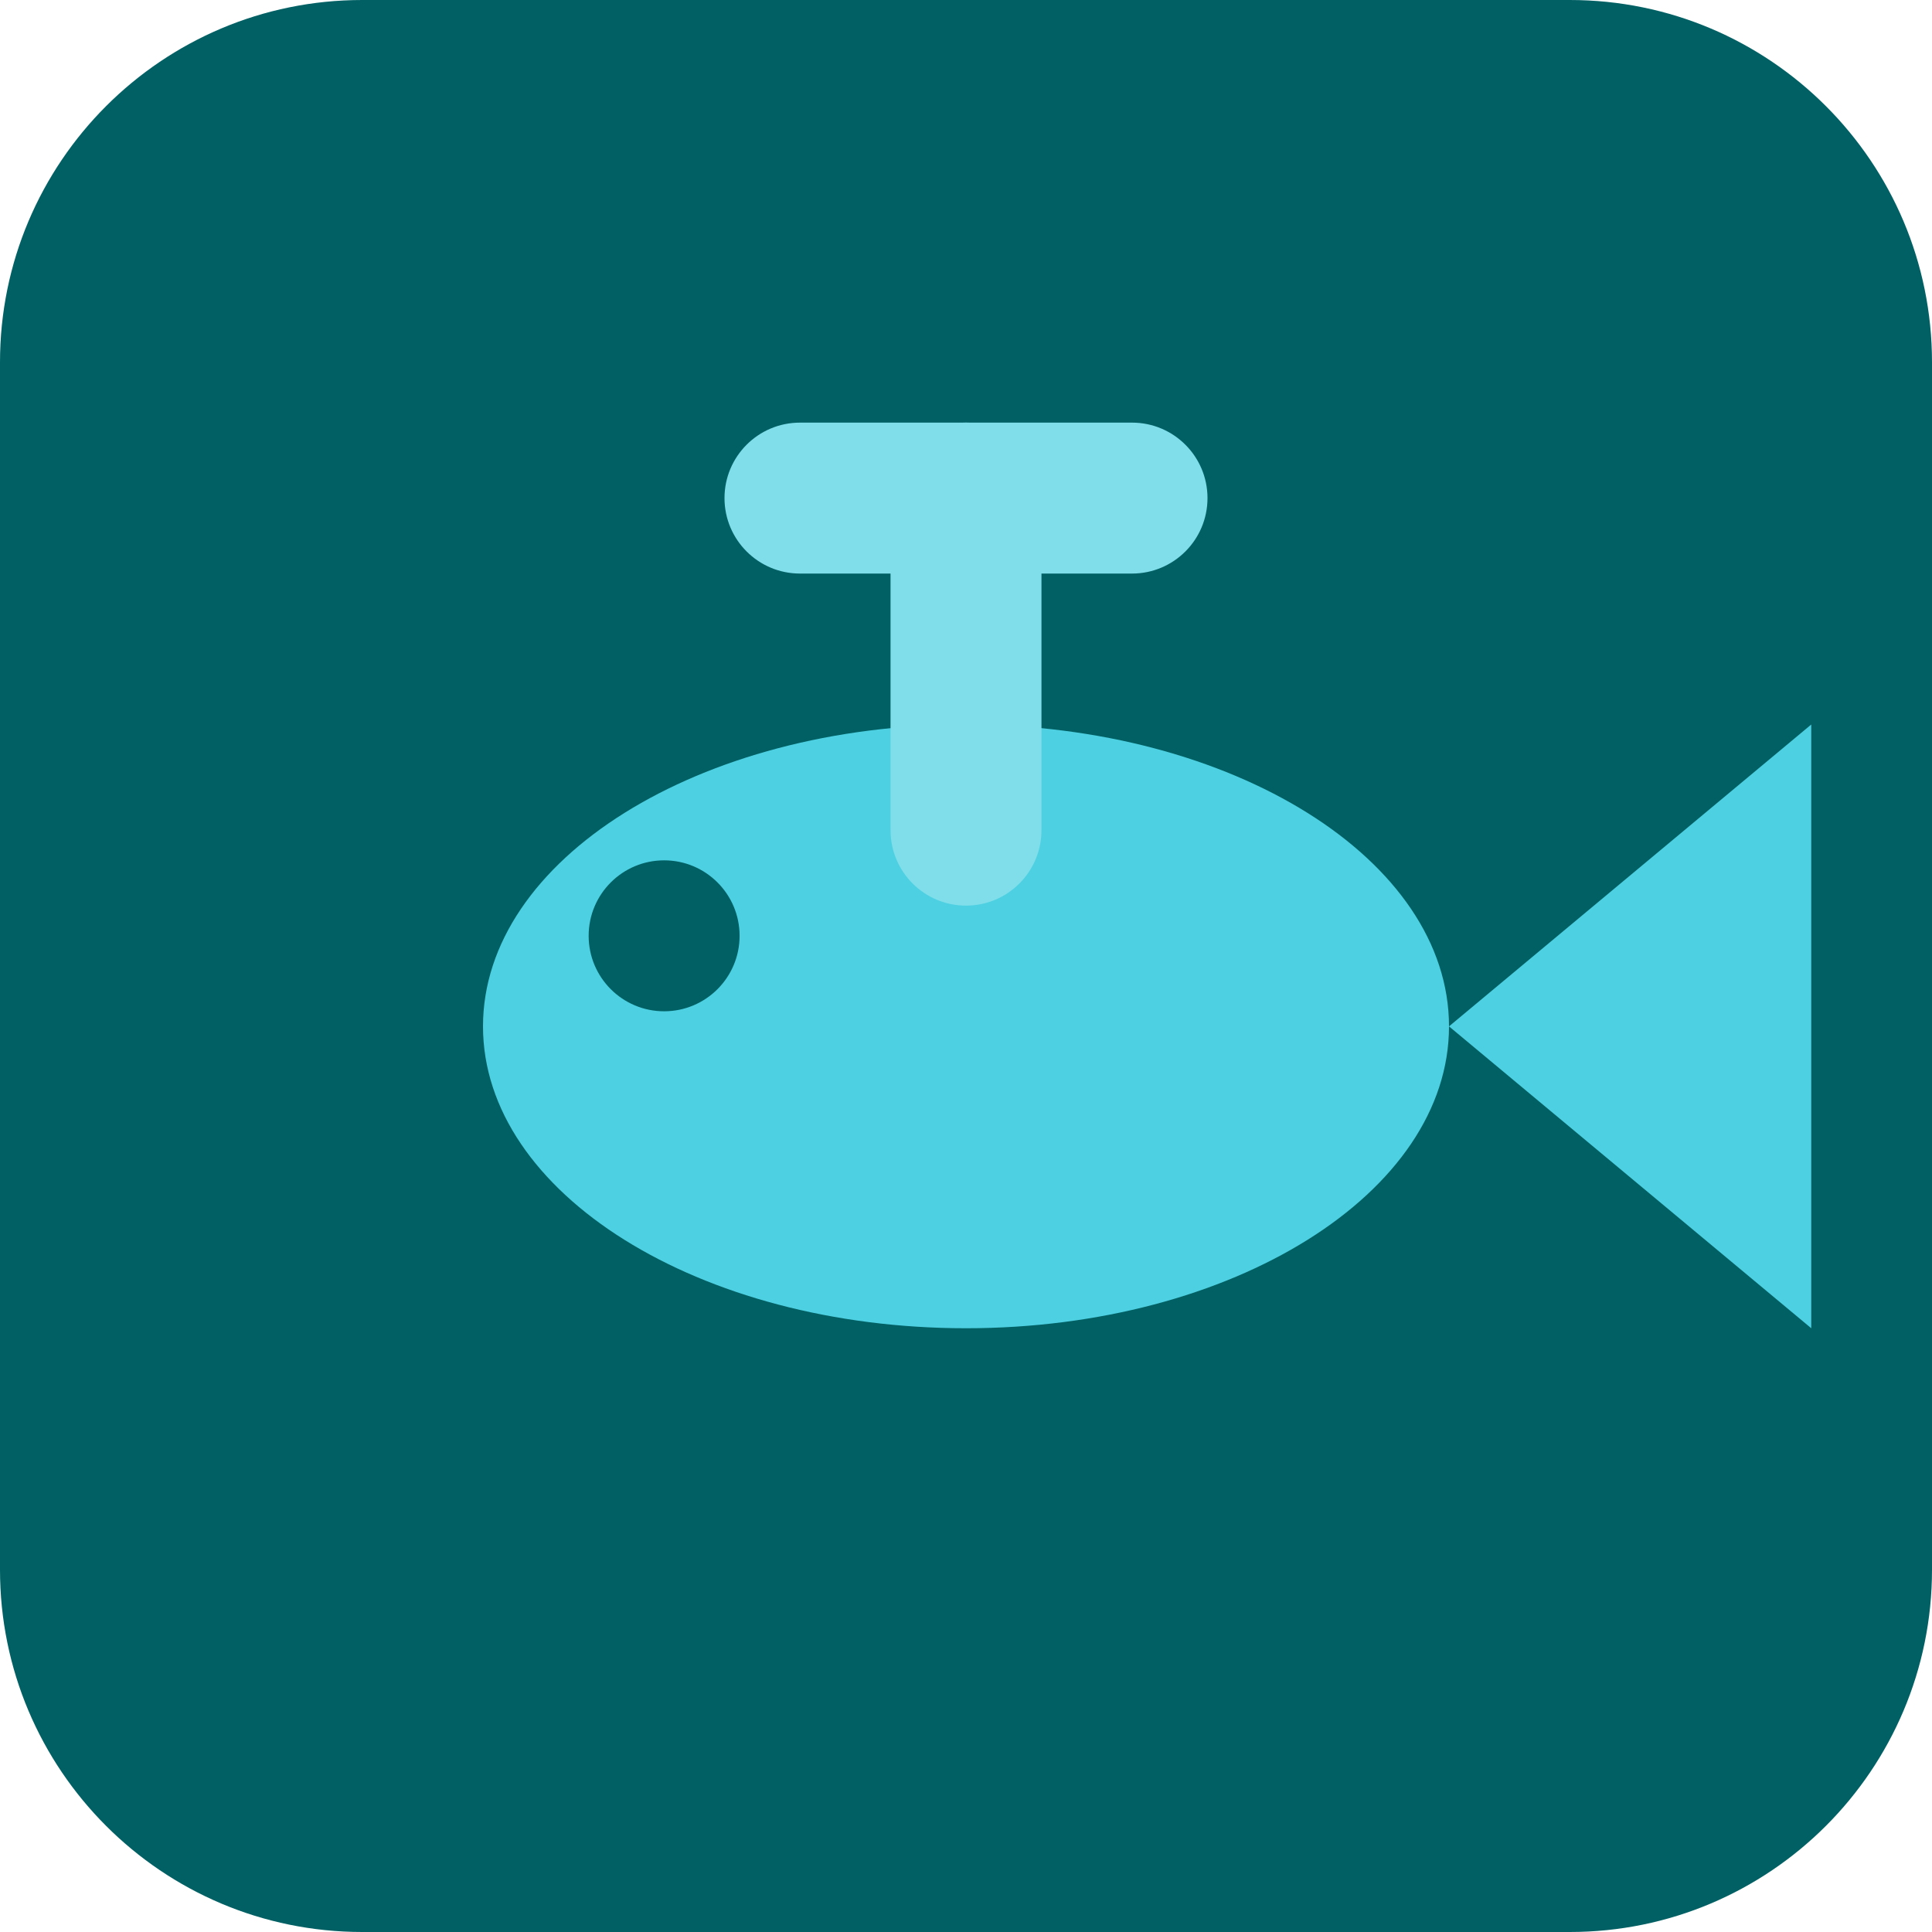
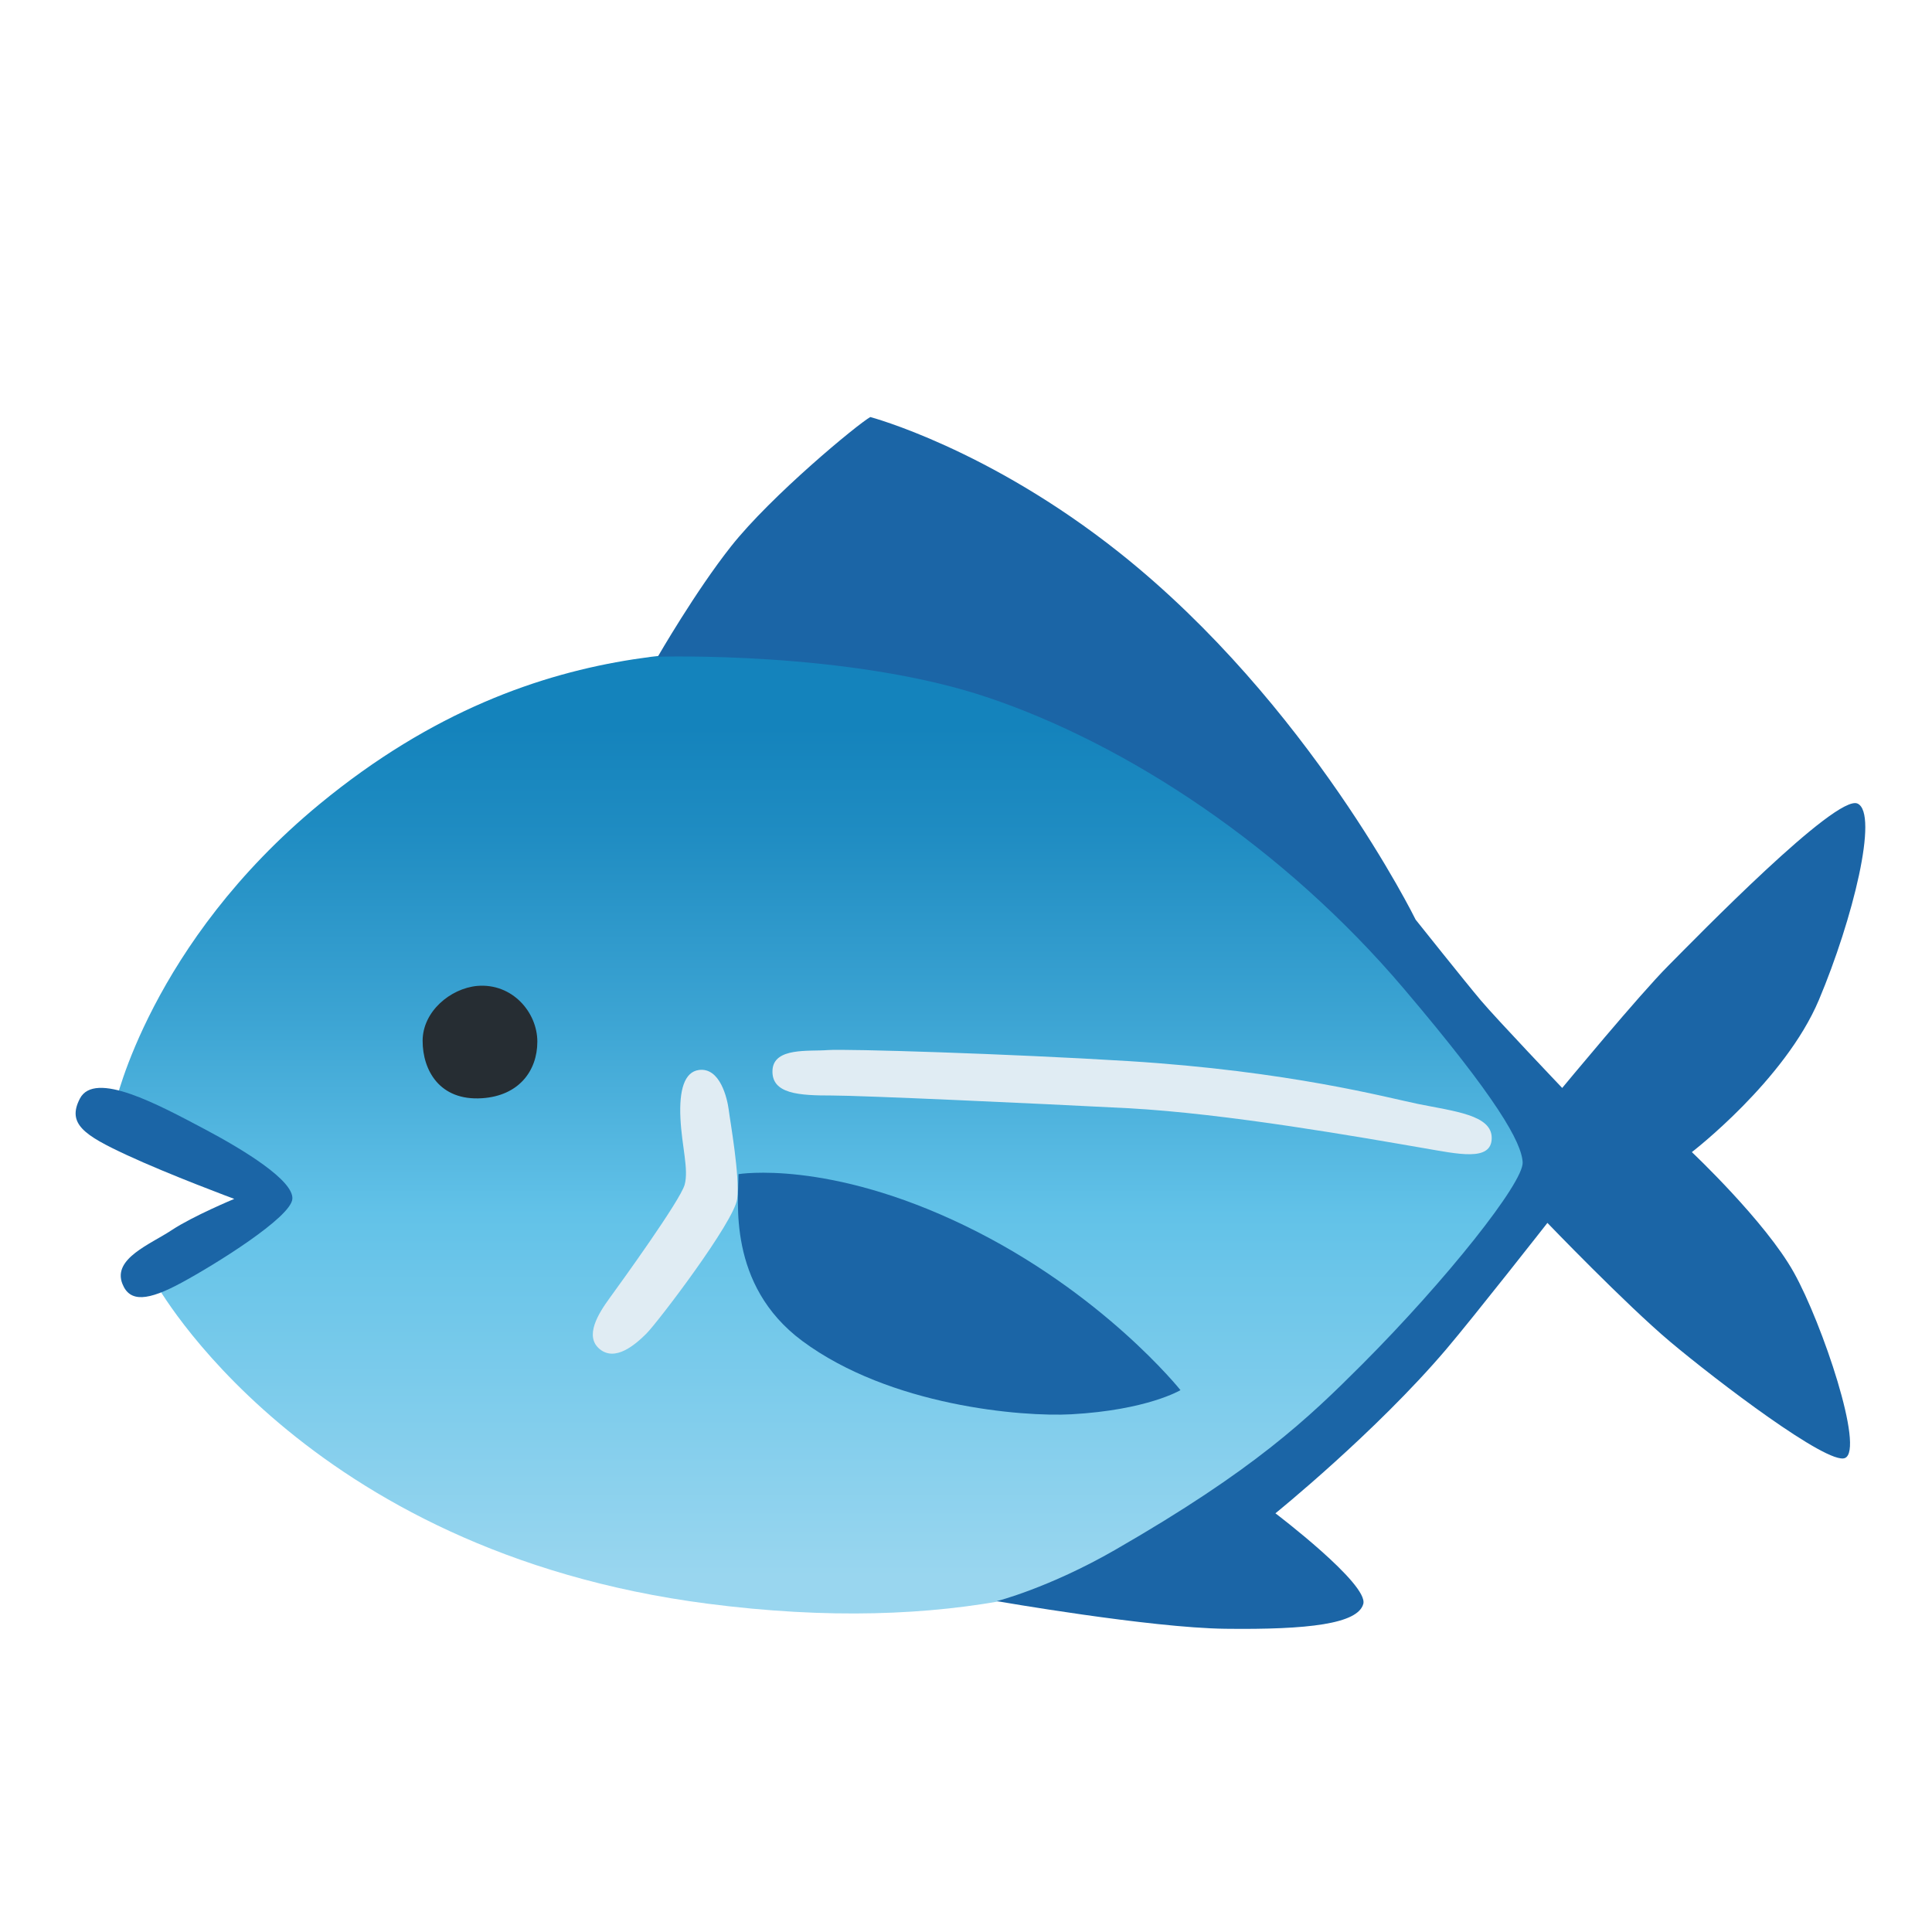
- <svg xmlns="http://www.w3.org/2000/svg" viewBox="0 0 64 64" width="64" height="64">
-   <rect width="64" height="64" rx="12" fill="#006064" />
-   <ellipse cx="32" cy="34" rx="16" ry="10" fill="#4DD0E1" />
-   <polygon points="48,34 60,24 60,44" fill="#4DD0E1" />
-   <circle cx="22" cy="31" r="2.5" fill="#006064" />
-   <rect x="24" y="14" width="16" height="5" rx="2.5" fill="#80DEEA" />
-   <rect x="29.5" y="14" width="5" height="16" rx="2.5" fill="#80DEEA" />
+ <svg xmlns="http://www.w3.org/2000/svg" version="1.1" id="Layer_2" x="0px" y="0px" viewBox="0 0 128 128" style="enable-background:new 0 0 128 128;" xml:space="preserve">
+   <linearGradient id="SVGID_1_" gradientUnits="userSpaceOnUse" x1="55.273" y1="43.106" x2="55.273" y2="106.9">
+     <stop offset="0.079" style="stop-color:#1483BC" />
+     <stop offset="0.189" style="stop-color:#1F8CC2" />
+     <stop offset="0.381" style="stop-color:#3CA4D3" />
+     <stop offset="0.585" style="stop-color:#62C2E8" />
+     <stop offset="0.962" style="stop-color:#99D6EF" />
+   </linearGradient>
+   <path style="fill:url(#SVGID_1_);" d="M102.92,75.96l-4.08-6.12L82.1,49.39c0,0-15.07-6.58-25.28-6.23  c-7.04,0.24-20.67-2.22-35.63,10.1C9.98,62.49,7.63,73.16,7.63,73.16l11.09,6.16l-8.45,5.63c0,0,9.72,17.82,36.62,21.3  c31.89,4.13,43.57-12.49,50.68-21.78C98.31,83.5,102.92,75.96,102.92,75.96z" />
+   <path style="fill:#1B65A6;" d="M57.66,27.63c-0.84,0.47-6.55,5.19-9.22,8.56c-2.36,2.98-4.86,7.32-4.86,7.32s12.67-0.4,21.87,2.7  s19.58,9.88,27.59,19.33c6.15,7.25,7.77,10.14,7.84,11.47c0.07,1.34-5.07,7.81-10.65,13.4c-3.57,3.57-7.09,6.95-16.38,12.29  c-4.37,2.51-7.81,3.38-7.81,3.38s10.16,1.77,15.13,1.83c5.54,0.07,8.78-0.33,9.15-1.64c0.38-1.31-5.82-6.01-5.82-6.01  s6.62-5.35,11.31-10.86c1.86-2.19,6.71-8.38,6.71-8.38s5.18,5.39,8.14,7.88c3.1,2.6,10.42,8.17,11.57,7.7  c1.32-0.54-1.5-8.92-3.38-12.29c-1.88-3.38-6.76-7.98-6.76-7.98s6.17-4.74,8.42-10.09c2.25-5.35,3.97-12.34,2.56-13  c-1.41-0.66-10.68,8.87-12.55,10.75c-1.88,1.88-7.02,8.09-7.02,8.09s-4.36-4.58-5.39-5.8c-1.03-1.22-4.32-5.35-4.32-5.35  s-7.03-14.3-19.62-24.31C65.45,29.69,57.66,27.63,57.66,27.63z" />
+   <linearGradient id="SVGID_2_" gradientUnits="userSpaceOnUse" x1="78.775" y1="47.522" x2="78.775" y2="47.522">
+     <stop offset="0.079" style="stop-color:#1483BC" />
+     <stop offset="0.189" style="stop-color:#1F8CC2" />
+     <stop offset="0.381" style="stop-color:#3CA4D3" />
+     <stop offset="0.585" style="stop-color:#62C2E8" />
+     <stop offset="0.962" style="stop-color:#99D6EF" />
+   </linearGradient>
+   <path style="fill:none;stroke:url(#SVGID_2_);stroke-miterlimit:10;" d="M78.78,47.52" />
+   <path style="fill:#1B65A6;" d="M48.93,77.79c0,1.69-0.77,7.34,4.22,11.05c5.81,4.31,14.55,5.04,17.83,4.86  c5.04-0.28,7.23-1.6,7.23-1.6s-5.16-6.48-14.27-10.89S48.93,77.79,48.93,77.79z" />
+   <path style="fill:#1B65A6;" d="M5.29,72.79c-0.86,1.66,0.28,2.42,3.1,3.73c2.82,1.31,7.13,2.91,7.13,2.91s-2.72,1.13-4.13,2.06  c-1.41,0.94-3.95,1.89-3.28,3.57c0.49,1.24,1.69,1.13,3.94-0.09s7.23-4.32,7.32-5.54s-3.21-3.24-5.77-4.6  C10.5,73.19,6.27,70.89,5.29,72.79z" />
+   <path style="fill:#262D33;" d="M35.6,69.01c0,1.94-1.23,3.59-3.66,3.75c-2.82,0.19-3.94-1.86-3.94-3.8s1.83-3.47,3.61-3.64  C33.94,65.12,35.6,67.07,35.6,69.01z" />
+   <path style="fill:#E0ECF3;" d="M46.3,70.89c-0.95,0.13-1.31,1.31-1.22,3.19c0.09,1.88,0.56,3.38,0.28,4.41  c-0.28,1.03-4.22,6.48-4.97,7.51c-0.75,1.03-1.69,2.53-0.66,3.38s2.35-0.28,3.1-1.03c0.75-0.75,5.82-7.41,6.01-8.92  c0.19-1.5-0.47-5.16-0.56-5.91C48.18,72.77,47.71,70.7,46.3,70.89z" />
+   <path style="fill:#E0ECF3;" d="M51.18,70.89c-0.09,1.6,1.78,1.69,3.94,1.69c1.97,0,13.38,0.52,19.57,0.84  c6.62,0.35,15.58,1.95,19.54,2.63c2.35,0.4,4.6,0.94,4.6-0.66c0-1.52-2.46-1.76-4.88-2.25c-2.04-0.42-8.56-2.18-19.19-2.84  c-7.97-0.49-18.7-0.82-19.92-0.73C53.62,69.67,51.27,69.37,51.18,70.89z" />
</svg>
